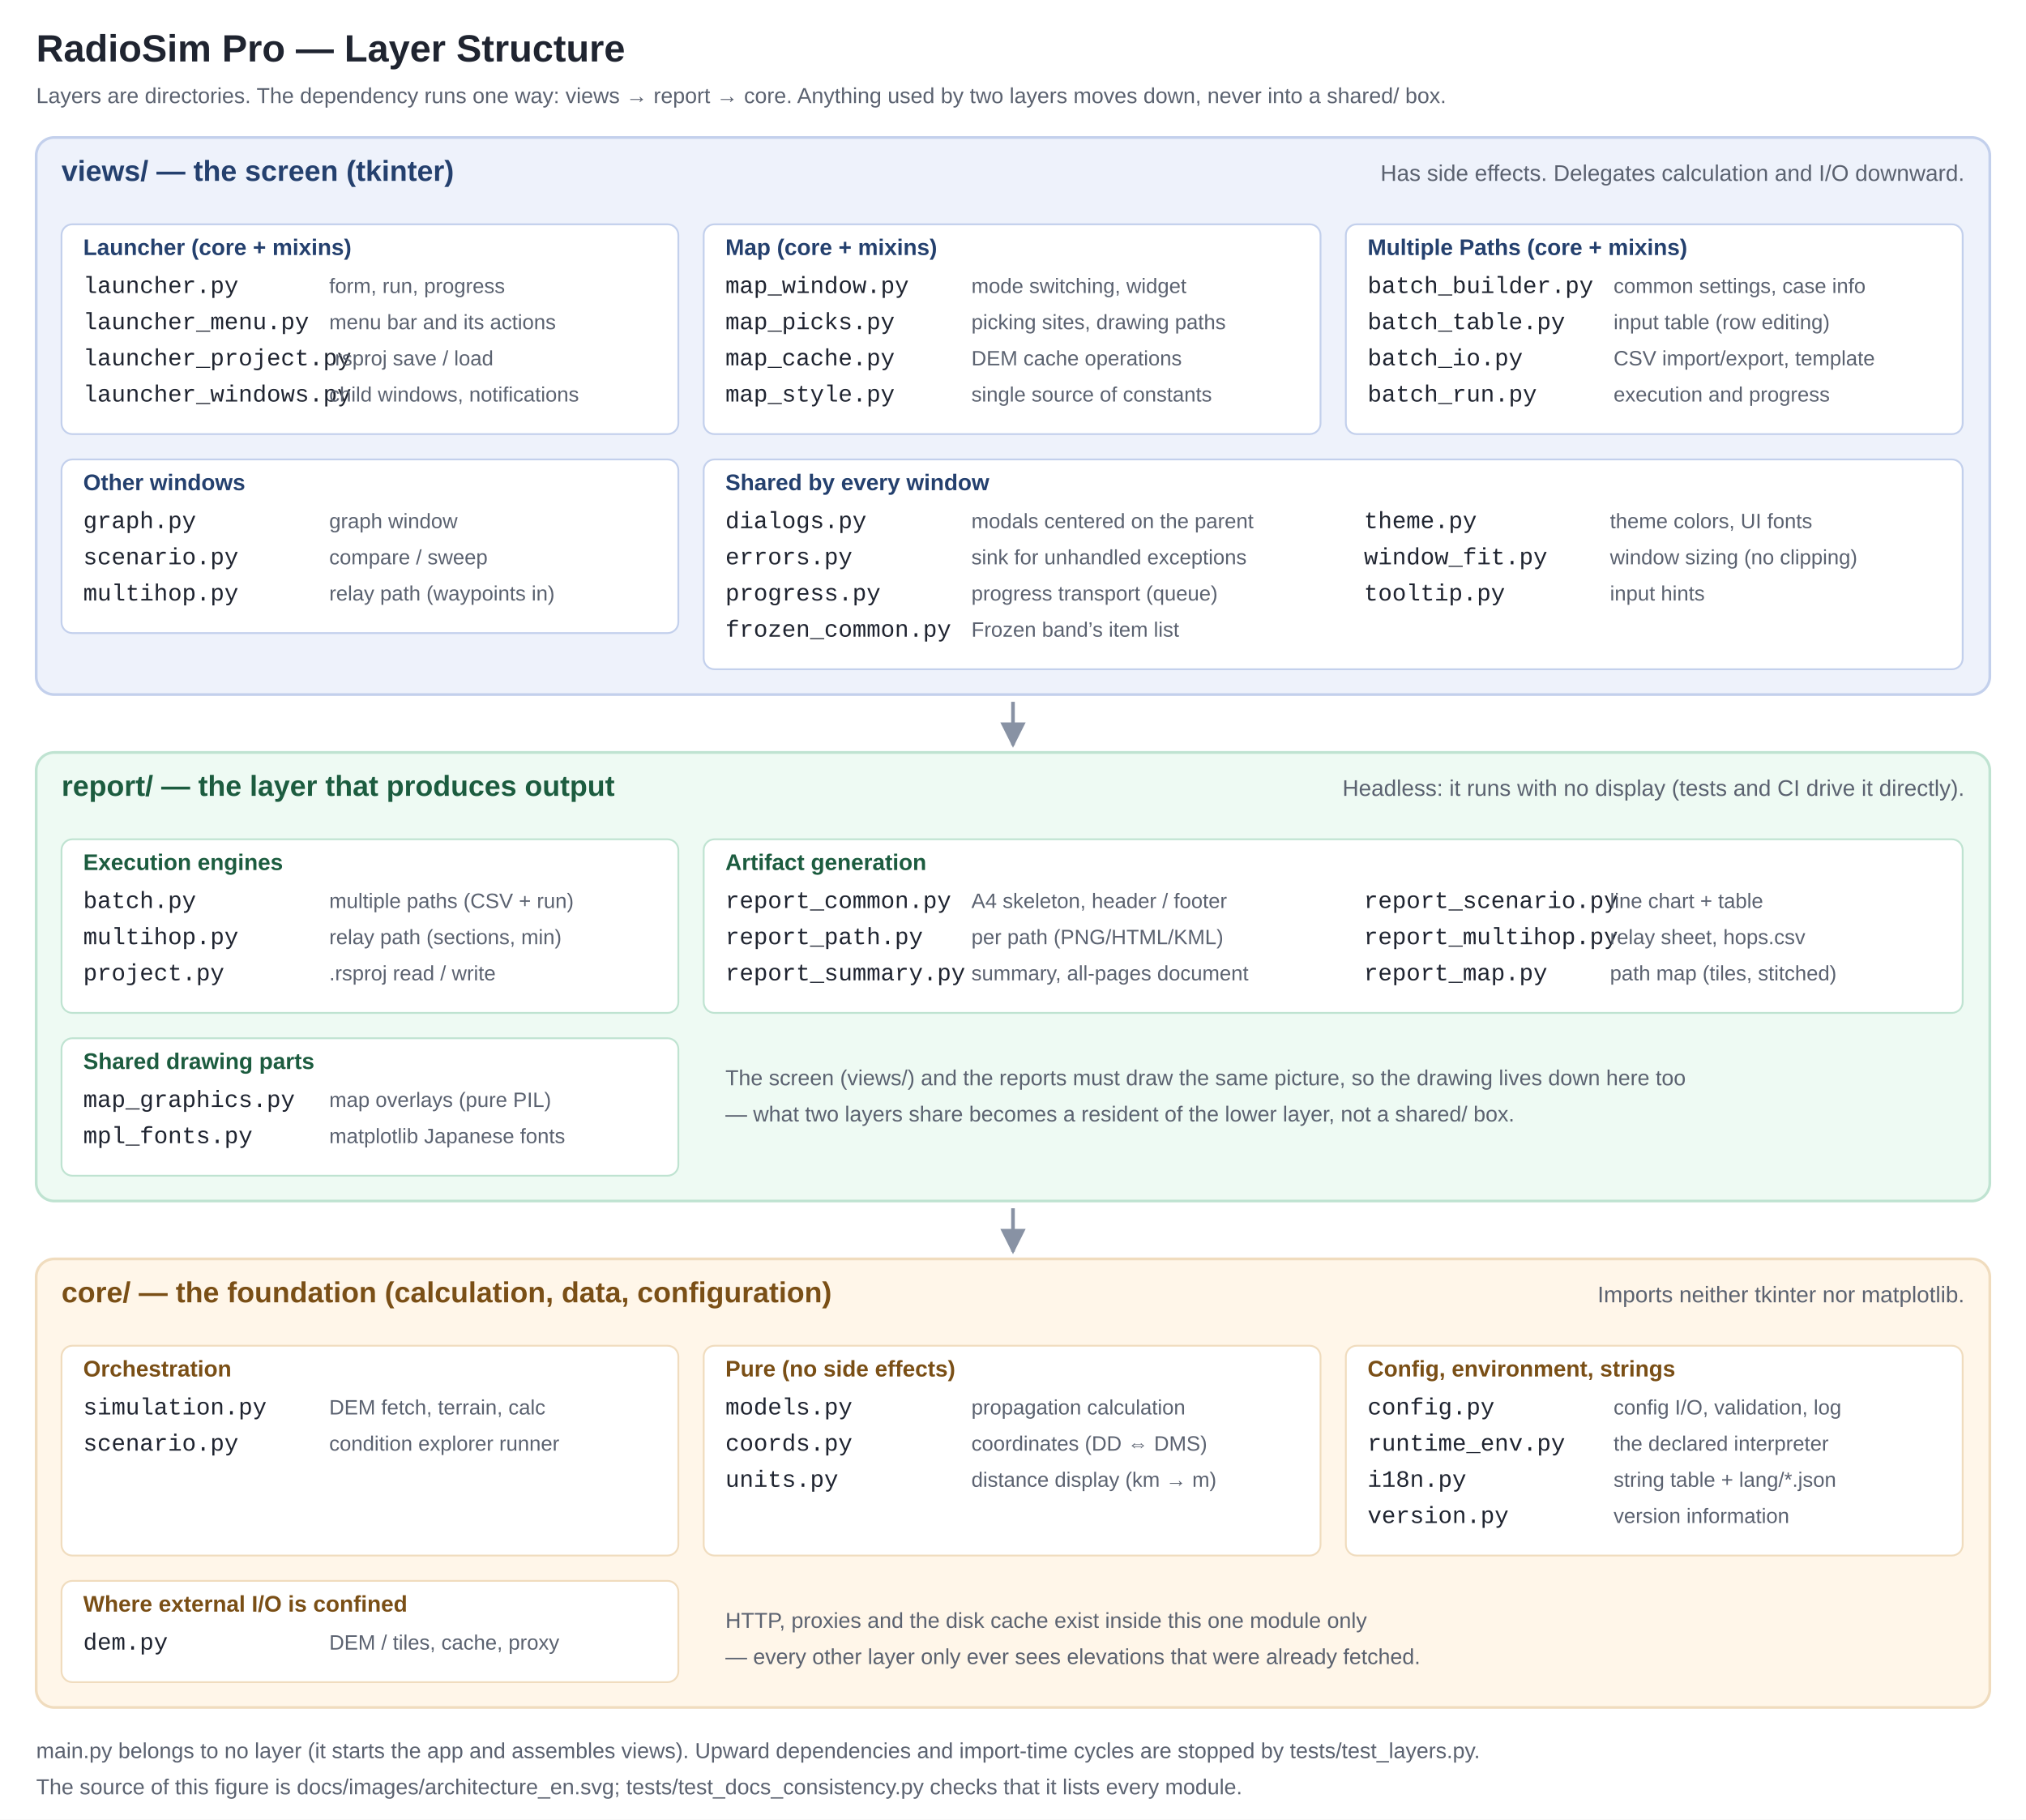
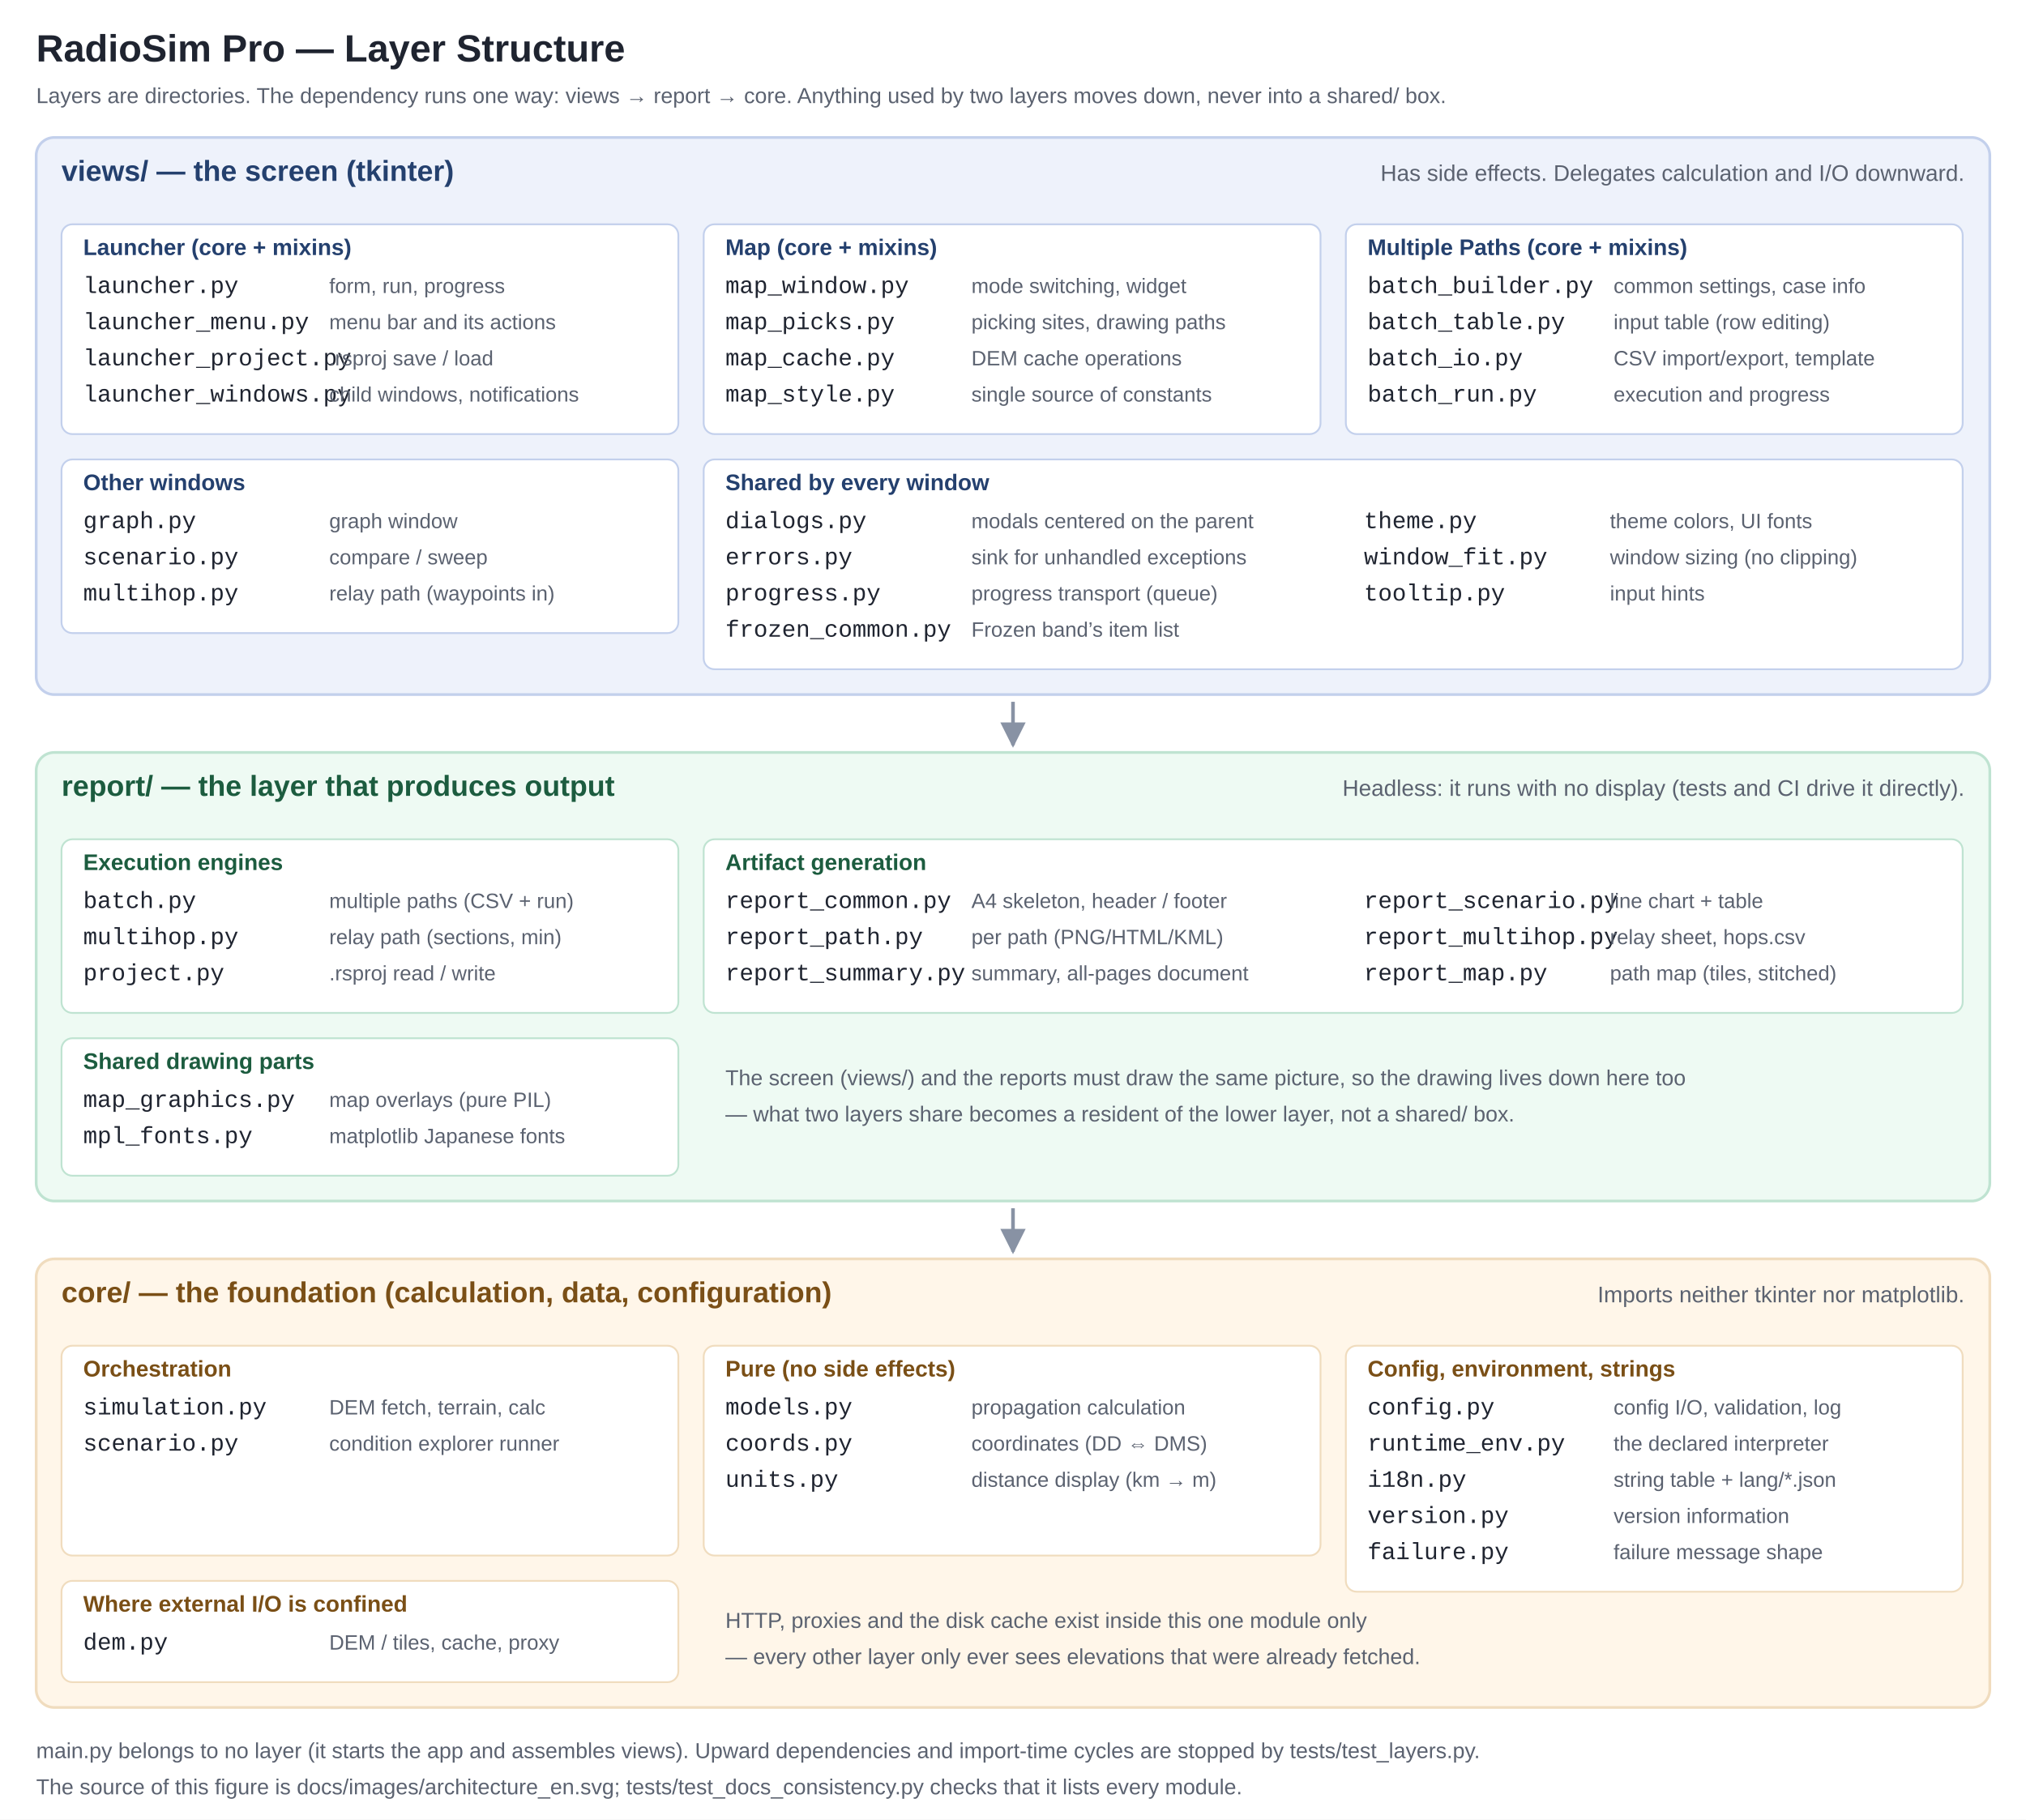
<svg xmlns="http://www.w3.org/2000/svg" viewBox="0 0 1120 1006" width="1120" height="1006" role="img" aria-labelledby="ttl desc" font-family="Arial,Helvetica,'Segoe UI',sans-serif">
  <defs>
    <marker id="ar" viewBox="0 0 10 10" refX="9" refY="5" markerWidth="7" markerHeight="7" orient="auto-start-reverse">
      <path d="M0,0 L10,5 L0,10 z" fill="#8892a4" />
    </marker>
    <style>
      .band  { stroke-width:1.5 }
      .card  { fill:#ffffff; stroke-width:1 }
      .lname { font-size:16px; font-weight:700 }
      .lrule { font-size:12.5px; fill:#5b6270 }
      .ctitle{ font-size:12.5px; font-weight:700 }
      .mod   { font-size:13px; font-family:Consolas,'Courier New',monospace; fill:#1f2430 }
      .role  { font-size:11.5px; fill:#5b6270 }
      .note  { font-size:12px; fill:#5b6270 }
      .arrow { stroke:#8892a4; stroke-width:2; marker-end:url(#ar) }
    </style>
  </defs>
  <rect width="1120" height="1006" fill="#ffffff" />
  <text x="20" y="34" font-size="21" font-weight="700" fill="#1f2430">RadioSim Pro — Layer Structure</text>
  <text x="20" y="57" class="note">Layers are directories. The dependency runs one way: views → report → core. Anything used by two layers moves down, never into a shared/ box.</text>
  <rect class="band" x="20" y="76" width="1080" height="308" rx="10" fill="#eef2fb" stroke="#c3d0ec" />
  <text x="34" y="100" class="lname" fill="#24406e">views/ — the screen (tkinter)</text>
  <text x="1086" y="100" class="lrule" text-anchor="end">Has side effects. Delegates calculation and I/O downward.</text>
  <g>
    <rect class="card" x="34" y="124" width="341" height="116" rx="6" stroke="#c3d0ec" />
    <text x="46" y="141" class="ctitle" fill="#24406e">Launcher (core + mixins)</text>
    <text x="46" y="162" class="mod">launcher.py</text>
    <text x="182" y="162" class="role">form, run, progress</text>
    <text x="46" y="182" class="mod">launcher_menu.py</text>
    <text x="182" y="182" class="role">menu bar and its actions</text>
    <text x="46" y="202" class="mod">launcher_project.py</text>
    <text x="182" y="202" class="role">.rsproj save / load</text>
    <text x="46" y="222" class="mod">launcher_windows.py</text>
    <text x="182" y="222" class="role">child windows, notifications</text>
    <rect class="card" x="389" y="124" width="341" height="116" rx="6" stroke="#c3d0ec" />
    <text x="401" y="141" class="ctitle" fill="#24406e">Map (core + mixins)</text>
    <text x="401" y="162" class="mod">map_window.py</text>
    <text x="537" y="162" class="role">mode switching, widget</text>
    <text x="401" y="182" class="mod">map_picks.py</text>
    <text x="537" y="182" class="role">picking sites, drawing paths</text>
    <text x="401" y="202" class="mod">map_cache.py</text>
    <text x="537" y="202" class="role">DEM cache operations</text>
    <text x="401" y="222" class="mod">map_style.py</text>
    <text x="537" y="222" class="role">single source of constants</text>
    <rect class="card" x="744" y="124" width="341" height="116" rx="6" stroke="#c3d0ec" />
    <text x="756" y="141" class="ctitle" fill="#24406e">Multiple Paths (core + mixins)</text>
    <text x="756" y="162" class="mod">batch_builder.py</text>
    <text x="892" y="162" class="role">common settings, case info</text>
    <text x="756" y="182" class="mod">batch_table.py</text>
    <text x="892" y="182" class="role">input table (row editing)</text>
    <text x="756" y="202" class="mod">batch_io.py</text>
    <text x="892" y="202" class="role">CSV import/export, template</text>
    <text x="756" y="222" class="mod">batch_run.py</text>
    <text x="892" y="222" class="role">execution and progress</text>
  </g>
  <g>
    <rect class="card" x="34" y="254" width="341" height="96" rx="6" stroke="#c3d0ec" />
    <text x="46" y="271" class="ctitle" fill="#24406e">Other windows</text>
    <text x="46" y="292" class="mod">graph.py</text>
    <text x="182" y="292" class="role">graph window</text>
    <text x="46" y="312" class="mod">scenario.py</text>
    <text x="182" y="312" class="role">compare / sweep</text>
    <text x="46" y="332" class="mod">multihop.py</text>
    <text x="182" y="332" class="role">relay path (waypoints in)</text>
    <rect class="card" x="389" y="254" width="696" height="116" rx="6" stroke="#c3d0ec" />
    <text x="401" y="271" class="ctitle" fill="#24406e">Shared by every window</text>
    <text x="401" y="292" class="mod">dialogs.py</text>
    <text x="537" y="292" class="role">modals centered on the parent</text>
    <text x="401" y="312" class="mod">errors.py</text>
    <text x="537" y="312" class="role">sink for unhandled exceptions</text>
    <text x="401" y="332" class="mod">progress.py</text>
    <text x="537" y="332" class="role">progress transport (queue)</text>
    <text x="401" y="352" class="mod">frozen_common.py</text>
    <text x="537" y="352" class="role">Frozen band’s item list</text>
    <text x="754" y="292" class="mod">theme.py</text>
    <text x="890" y="292" class="role">theme colors, UI fonts</text>
    <text x="754" y="312" class="mod">window_fit.py</text>
    <text x="890" y="312" class="role">window sizing (no clipping)</text>
    <text x="754" y="332" class="mod">tooltip.py</text>
    <text x="890" y="332" class="role">input hints</text>
  </g>
  <line class="arrow" x1="560" y1="388" x2="560" y2="412" />
  <rect class="band" x="20" y="416" width="1080" height="248" rx="10" fill="#eefaf3" stroke="#bfe3d1" />
  <text x="34" y="440" class="lname" fill="#1c5c3f">report/ — the layer that produces output</text>
  <text x="1086" y="440" class="lrule" text-anchor="end">Headless: it runs with no display (tests and CI drive it directly).</text>
  <g>
    <rect class="card" x="34" y="464" width="341" height="96" rx="6" stroke="#bfe3d1" />
    <text x="46" y="481" class="ctitle" fill="#1c5c3f">Execution engines</text>
    <text x="46" y="502" class="mod">batch.py</text>
    <text x="182" y="502" class="role">multiple paths (CSV + run)</text>
    <text x="46" y="522" class="mod">multihop.py</text>
    <text x="182" y="522" class="role">relay path (sections, min)</text>
    <text x="46" y="542" class="mod">project.py</text>
    <text x="182" y="542" class="role">.rsproj read / write</text>
    <rect class="card" x="389" y="464" width="696" height="96" rx="6" stroke="#bfe3d1" />
    <text x="401" y="481" class="ctitle" fill="#1c5c3f">Artifact generation</text>
    <text x="401" y="502" class="mod">report_common.py</text>
    <text x="537" y="502" class="role">A4 skeleton, header / footer</text>
    <text x="401" y="522" class="mod">report_path.py</text>
    <text x="537" y="522" class="role">per path (PNG/HTML/KML)</text>
    <text x="401" y="542" class="mod">report_summary.py</text>
    <text x="537" y="542" class="role">summary, all-pages document</text>
    <text x="754" y="502" class="mod">report_scenario.py</text>
    <text x="890" y="502" class="role">line chart + table</text>
    <text x="754" y="522" class="mod">report_multihop.py</text>
    <text x="890" y="522" class="role">relay sheet, hops.csv</text>
    <text x="754" y="542" class="mod">report_map.py</text>
    <text x="890" y="542" class="role">path map (tiles, stitched)</text>
  </g>
  <g>
    <rect class="card" x="34" y="574" width="341" height="76" rx="6" stroke="#bfe3d1" />
    <text x="46" y="591" class="ctitle" fill="#1c5c3f">Shared drawing parts</text>
    <text x="46" y="612" class="mod">map_graphics.py</text>
    <text x="182" y="612" class="role">map overlays (pure PIL)</text>
    <text x="46" y="632" class="mod">mpl_fonts.py</text>
    <text x="182" y="632" class="role">matplotlib Japanese fonts</text>
    <text x="401" y="600" class="note">The screen (views/) and the reports must draw the same picture, so the drawing lives down here too</text>
    <text x="401" y="620" class="note">— what two layers share becomes a resident of the lower layer, not a shared/ box.</text>
  </g>
  <line class="arrow" x1="560" y1="668" x2="560" y2="692" />
  <rect class="band" x="20" y="696" width="1080" height="248" rx="10" fill="#fff6e9" stroke="#f0dcbe" />
  <text x="34" y="720" class="lname" fill="#7a4f16">core/ — the foundation (calculation, data, configuration)</text>
  <text x="1086" y="720" class="lrule" text-anchor="end">Imports neither tkinter nor matplotlib.</text>
  <g>
    <rect class="card" x="34" y="744" width="341" height="116" rx="6" stroke="#f0dcbe" />
    <text x="46" y="761" class="ctitle" fill="#7a4f16">Orchestration</text>
    <text x="46" y="782" class="mod">simulation.py</text>
    <text x="182" y="782" class="role">DEM fetch, terrain, calc</text>
    <text x="46" y="802" class="mod">scenario.py</text>
    <text x="182" y="802" class="role">condition explorer runner</text>
    <rect class="card" x="389" y="744" width="341" height="116" rx="6" stroke="#f0dcbe" />
    <text x="401" y="761" class="ctitle" fill="#7a4f16">Pure (no side effects)</text>
    <text x="401" y="782" class="mod">models.py</text>
    <text x="537" y="782" class="role">propagation calculation</text>
    <text x="401" y="802" class="mod">coords.py</text>
    <text x="537" y="802" class="role">coordinates (DD ⇔ DMS)</text>
    <text x="401" y="822" class="mod">units.py</text>
    <text x="537" y="822" class="role">distance display (km → m)</text>
-     <rect class="card" x="744" y="744" width="341" height="116" rx="6" stroke="#f0dcbe" />
+     <rect class="card" x="744" y="744" width="341" height="136" rx="6" stroke="#f0dcbe" />
    <text x="756" y="761" class="ctitle" fill="#7a4f16">Config, environment, strings</text>
    <text x="756" y="782" class="mod">config.py</text>
    <text x="892" y="782" class="role">config I/O, validation, log</text>
    <text x="756" y="802" class="mod">runtime_env.py</text>
    <text x="892" y="802" class="role">the declared interpreter</text>
    <text x="756" y="822" class="mod">i18n.py</text>
    <text x="892" y="822" class="role">string table + lang/*.json</text>
    <text x="756" y="842" class="mod">version.py</text>
    <text x="892" y="842" class="role">version information</text>
+     <text x="756" y="862" class="mod">failure.py</text>
+     <text x="892" y="862" class="role">failure message shape</text>
  </g>
  <g>
    <rect class="card" x="34" y="874" width="341" height="56" rx="6" stroke="#f0dcbe" />
    <text x="46" y="891" class="ctitle" fill="#7a4f16">Where external I/O is confined</text>
    <text x="46" y="912" class="mod">dem.py</text>
    <text x="182" y="912" class="role">DEM / tiles, cache, proxy</text>
    <text x="401" y="900" class="note">HTTP, proxies and the disk cache exist inside this one module only</text>
    <text x="401" y="920" class="note">— every other layer only ever sees elevations that were already fetched.</text>
  </g>
  <text x="20" y="972" class="note">main.py belongs to no layer (it starts the app and assembles views). Upward dependencies and import-time cycles are stopped by tests/test_layers.py.</text>
  <text x="20" y="992" class="note">The source of this figure is docs/images/architecture_en.svg; tests/test_docs_consistency.py checks that it lists every module.</text>
</svg>
